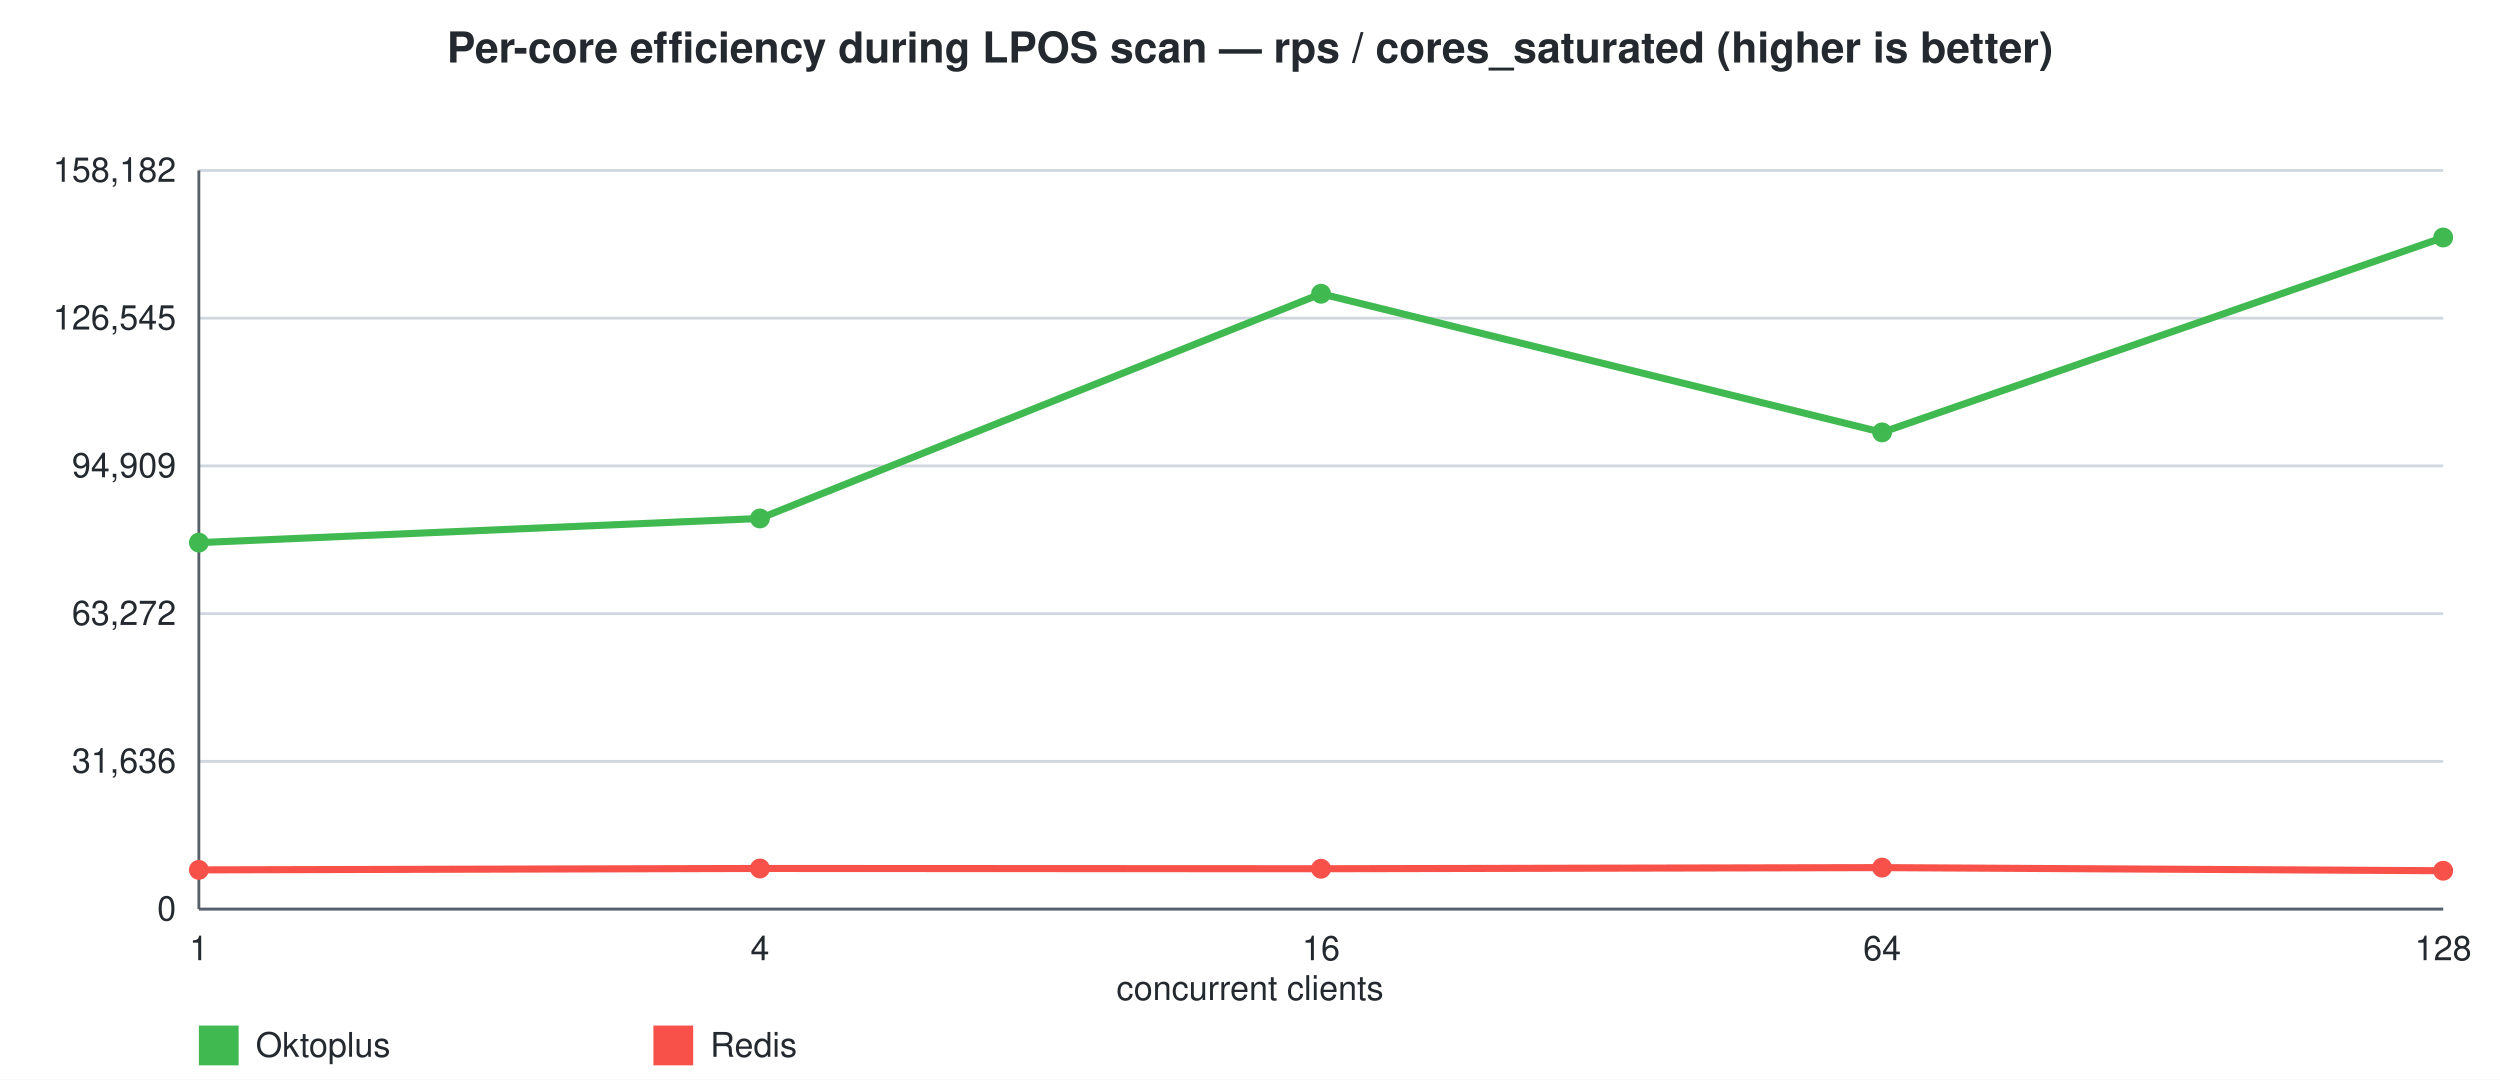
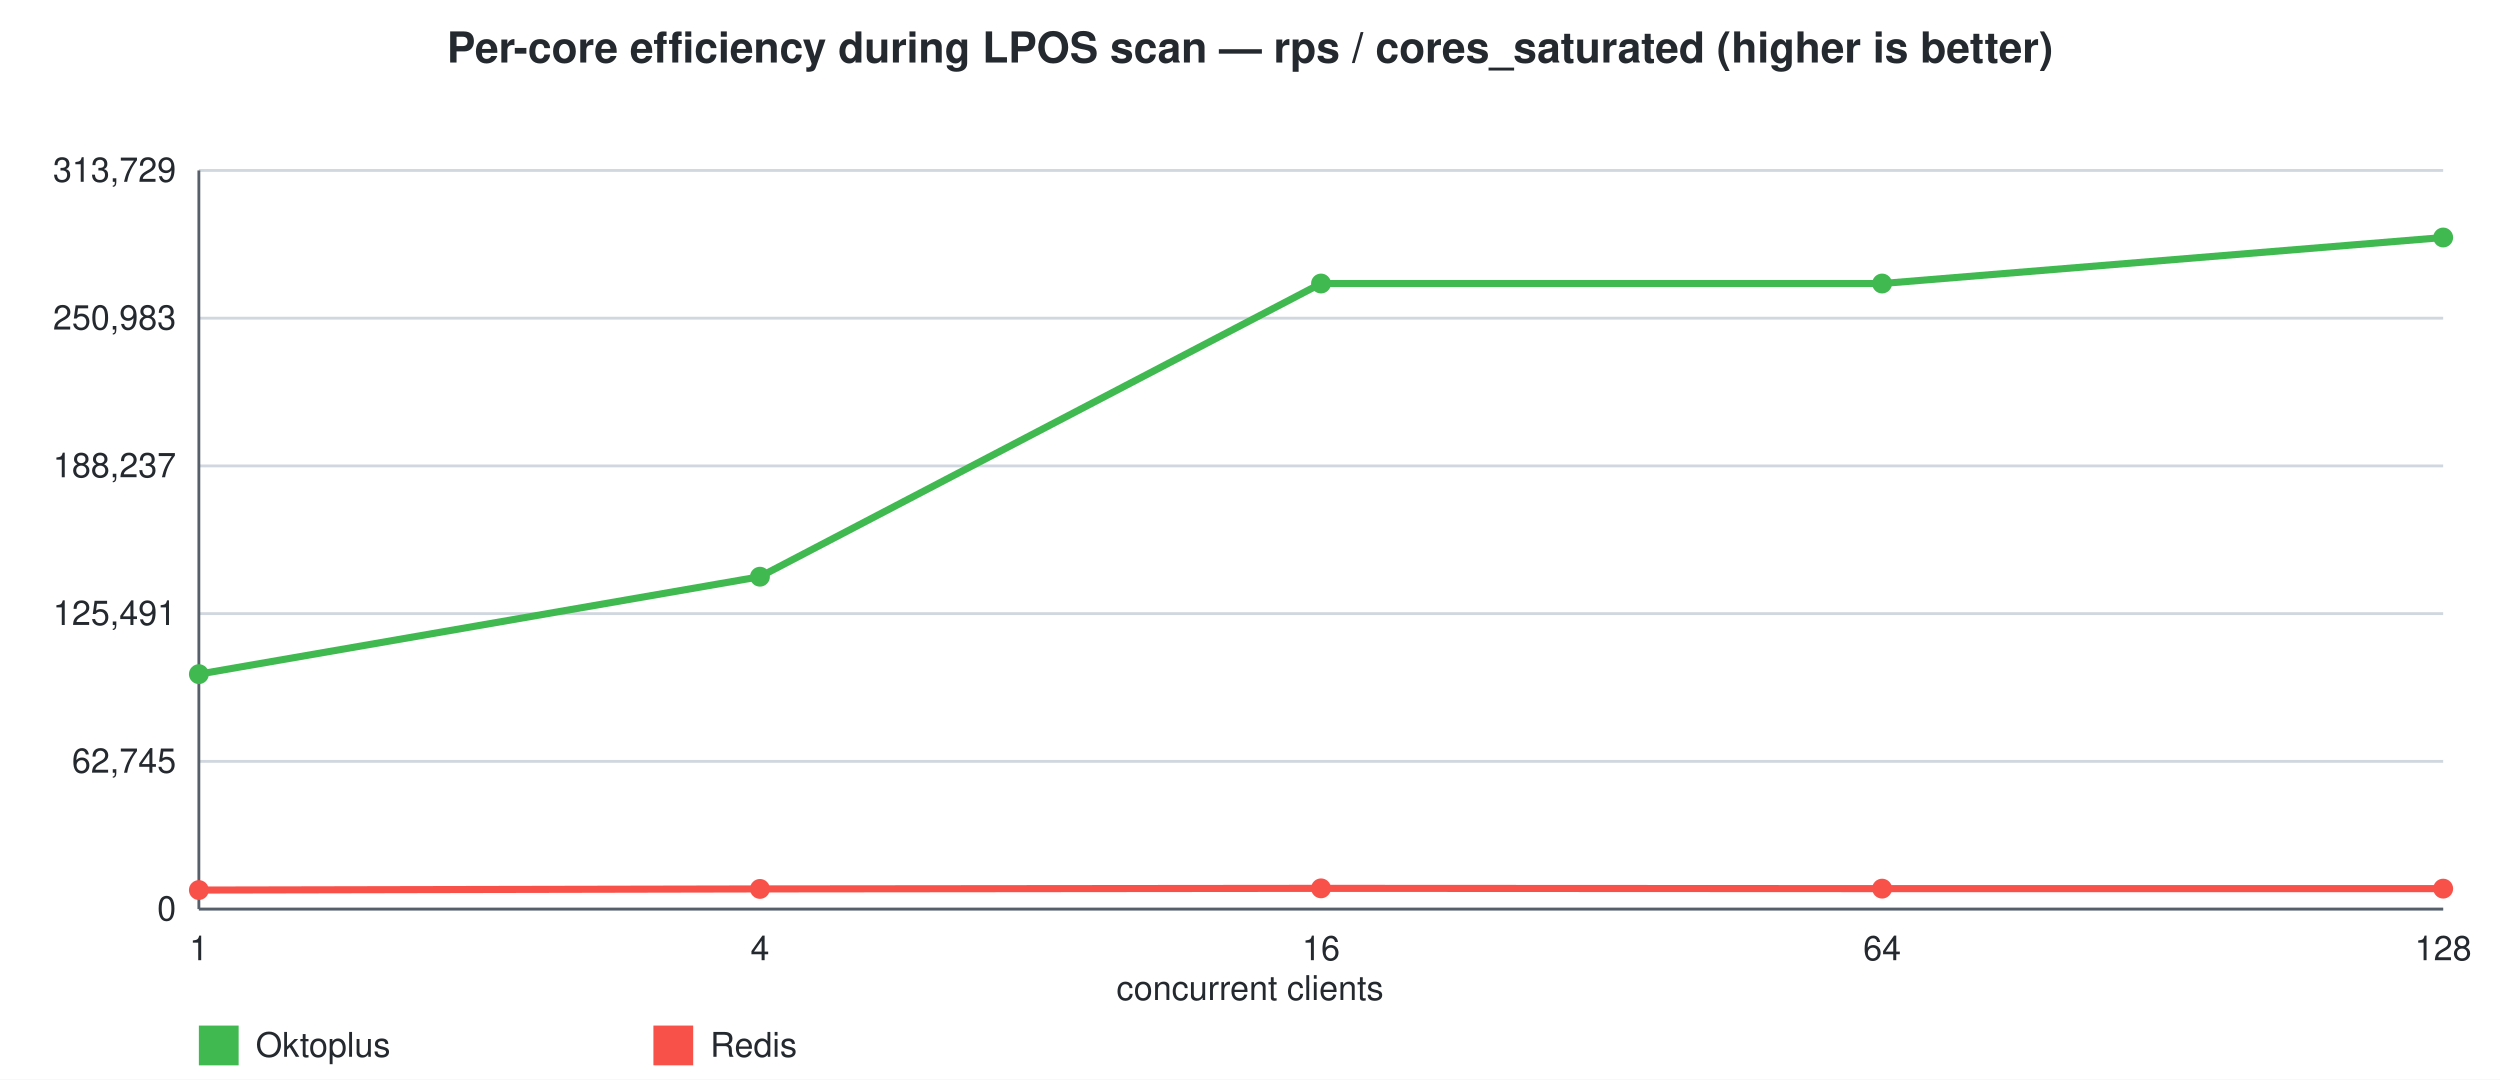
<svg xmlns="http://www.w3.org/2000/svg" width="880" height="380" viewBox="0 0 880 380" font-family="-apple-system, Segoe UI, Helvetica, Arial, sans-serif" font-size="12">
  <rect width="880" height="380" fill="#ffffff" />
  <text x="440.0" y="22" text-anchor="middle" fill="#24292f" font-size="15" font-weight="600">Per-core efficiency during LPOS scan — rps / cores_saturated (higher is better)</text>
  <line x1="70" y1="320.0" x2="860" y2="320.0" stroke="#d0d7de" stroke-width="1" />
  <text x="62" y="324.0" text-anchor="end" fill="#24292f">0</text>
  <line x1="70" y1="268.0" x2="860" y2="268.0" stroke="#d0d7de" stroke-width="1" />
-   <text x="62" y="272.0" text-anchor="end" fill="#24292f">31,636</text>
+   <text x="62" y="272.0" text-anchor="end" fill="#24292f">62,745</text>
  <line x1="70" y1="216.0" x2="860" y2="216.0" stroke="#d0d7de" stroke-width="1" />
-   <text x="62" y="220.0" text-anchor="end" fill="#24292f">63,272</text>
+   <text x="62" y="220.0" text-anchor="end" fill="#24292f">125,491</text>
  <line x1="70" y1="164.0" x2="860" y2="164.0" stroke="#d0d7de" stroke-width="1" />
-   <text x="62" y="168.0" text-anchor="end" fill="#24292f">94,909</text>
+   <text x="62" y="168.0" text-anchor="end" fill="#24292f">188,237</text>
  <line x1="70" y1="112.0" x2="860" y2="112.0" stroke="#d0d7de" stroke-width="1" />
-   <text x="62" y="116.0" text-anchor="end" fill="#24292f">126,545</text>
+   <text x="62" y="116.0" text-anchor="end" fill="#24292f">250,983</text>
  <line x1="70" y1="60.0" x2="860" y2="60.0" stroke="#d0d7de" stroke-width="1" />
-   <text x="62" y="64.0" text-anchor="end" fill="#24292f">158,182</text>
+   <text x="62" y="64.0" text-anchor="end" fill="#24292f">313,729</text>
  <line x1="70" y1="60" x2="70" y2="320" stroke="#57606a" stroke-width="1" />
  <line x1="70" y1="320" x2="860" y2="320" stroke="#57606a" stroke-width="1" />
  <text x="70.0" y="338" text-anchor="middle" fill="#24292f">1</text>
  <text x="267.5" y="338" text-anchor="middle" fill="#24292f">4</text>
  <text x="465.0" y="338" text-anchor="middle" fill="#24292f">16</text>
  <text x="662.5" y="338" text-anchor="middle" fill="#24292f">64</text>
  <text x="860.0" y="338" text-anchor="middle" fill="#24292f">128</text>
  <text x="440.0" y="352" text-anchor="middle" fill="#24292f">concurrent clients</text>
-   <polyline fill="none" stroke="#3fb950" stroke-width="2.5" points="70.0,191.0 267.5,182.5 465.0,103.4 662.5,152.2 860.0,83.6" />
-   <circle cx="70.0" cy="191.0" r="3.5" fill="#3fb950" />
-   <circle cx="267.5" cy="182.5" r="3.5" fill="#3fb950" />
-   <circle cx="465.0" cy="103.4" r="3.5" fill="#3fb950" />
-   <circle cx="662.5" cy="152.2" r="3.5" fill="#3fb950" />
+   <polyline fill="none" stroke="#3fb950" stroke-width="2.5" points="70.0,237.3 267.5,203.0 465.0,99.8 662.5,99.8 860.0,83.6" />
+   <circle cx="70.0" cy="237.3" r="3.5" fill="#3fb950" />
+   <circle cx="267.5" cy="203.0" r="3.5" fill="#3fb950" />
+   <circle cx="465.0" cy="99.8" r="3.5" fill="#3fb950" />
+   <circle cx="662.5" cy="99.8" r="3.5" fill="#3fb950" />
  <circle cx="860.0" cy="83.6" r="3.5" fill="#3fb950" />
-   <polyline fill="none" stroke="#f85149" stroke-width="2.5" points="70.0,306.2 267.5,305.7 465.0,305.8 662.5,305.4 860.0,306.5" />
-   <circle cx="70.0" cy="306.2" r="3.5" fill="#f85149" />
-   <circle cx="267.5" cy="305.7" r="3.5" fill="#f85149" />
-   <circle cx="465.0" cy="305.8" r="3.5" fill="#f85149" />
-   <circle cx="662.5" cy="305.4" r="3.5" fill="#f85149" />
-   <circle cx="860.0" cy="306.5" r="3.5" fill="#f85149" />
+   <polyline fill="none" stroke="#f85149" stroke-width="2.5" points="70.0,313.3 267.5,312.9 465.0,312.7 662.5,312.8 860.0,312.8" />
+   <circle cx="70.0" cy="313.3" r="3.5" fill="#f85149" />
+   <circle cx="267.5" cy="312.9" r="3.5" fill="#f85149" />
+   <circle cx="465.0" cy="312.7" r="3.5" fill="#f85149" />
+   <circle cx="662.5" cy="312.8" r="3.5" fill="#f85149" />
+   <circle cx="860.0" cy="312.8" r="3.5" fill="#f85149" />
  <rect x="70" y="361" width="14" height="14" fill="#3fb950" />
  <text x="90" y="372" fill="#24292f">Oktoplus</text>
  <rect x="230" y="361" width="14" height="14" fill="#f85149" />
  <text x="250" y="372" fill="#24292f">Redis</text>
</svg>
